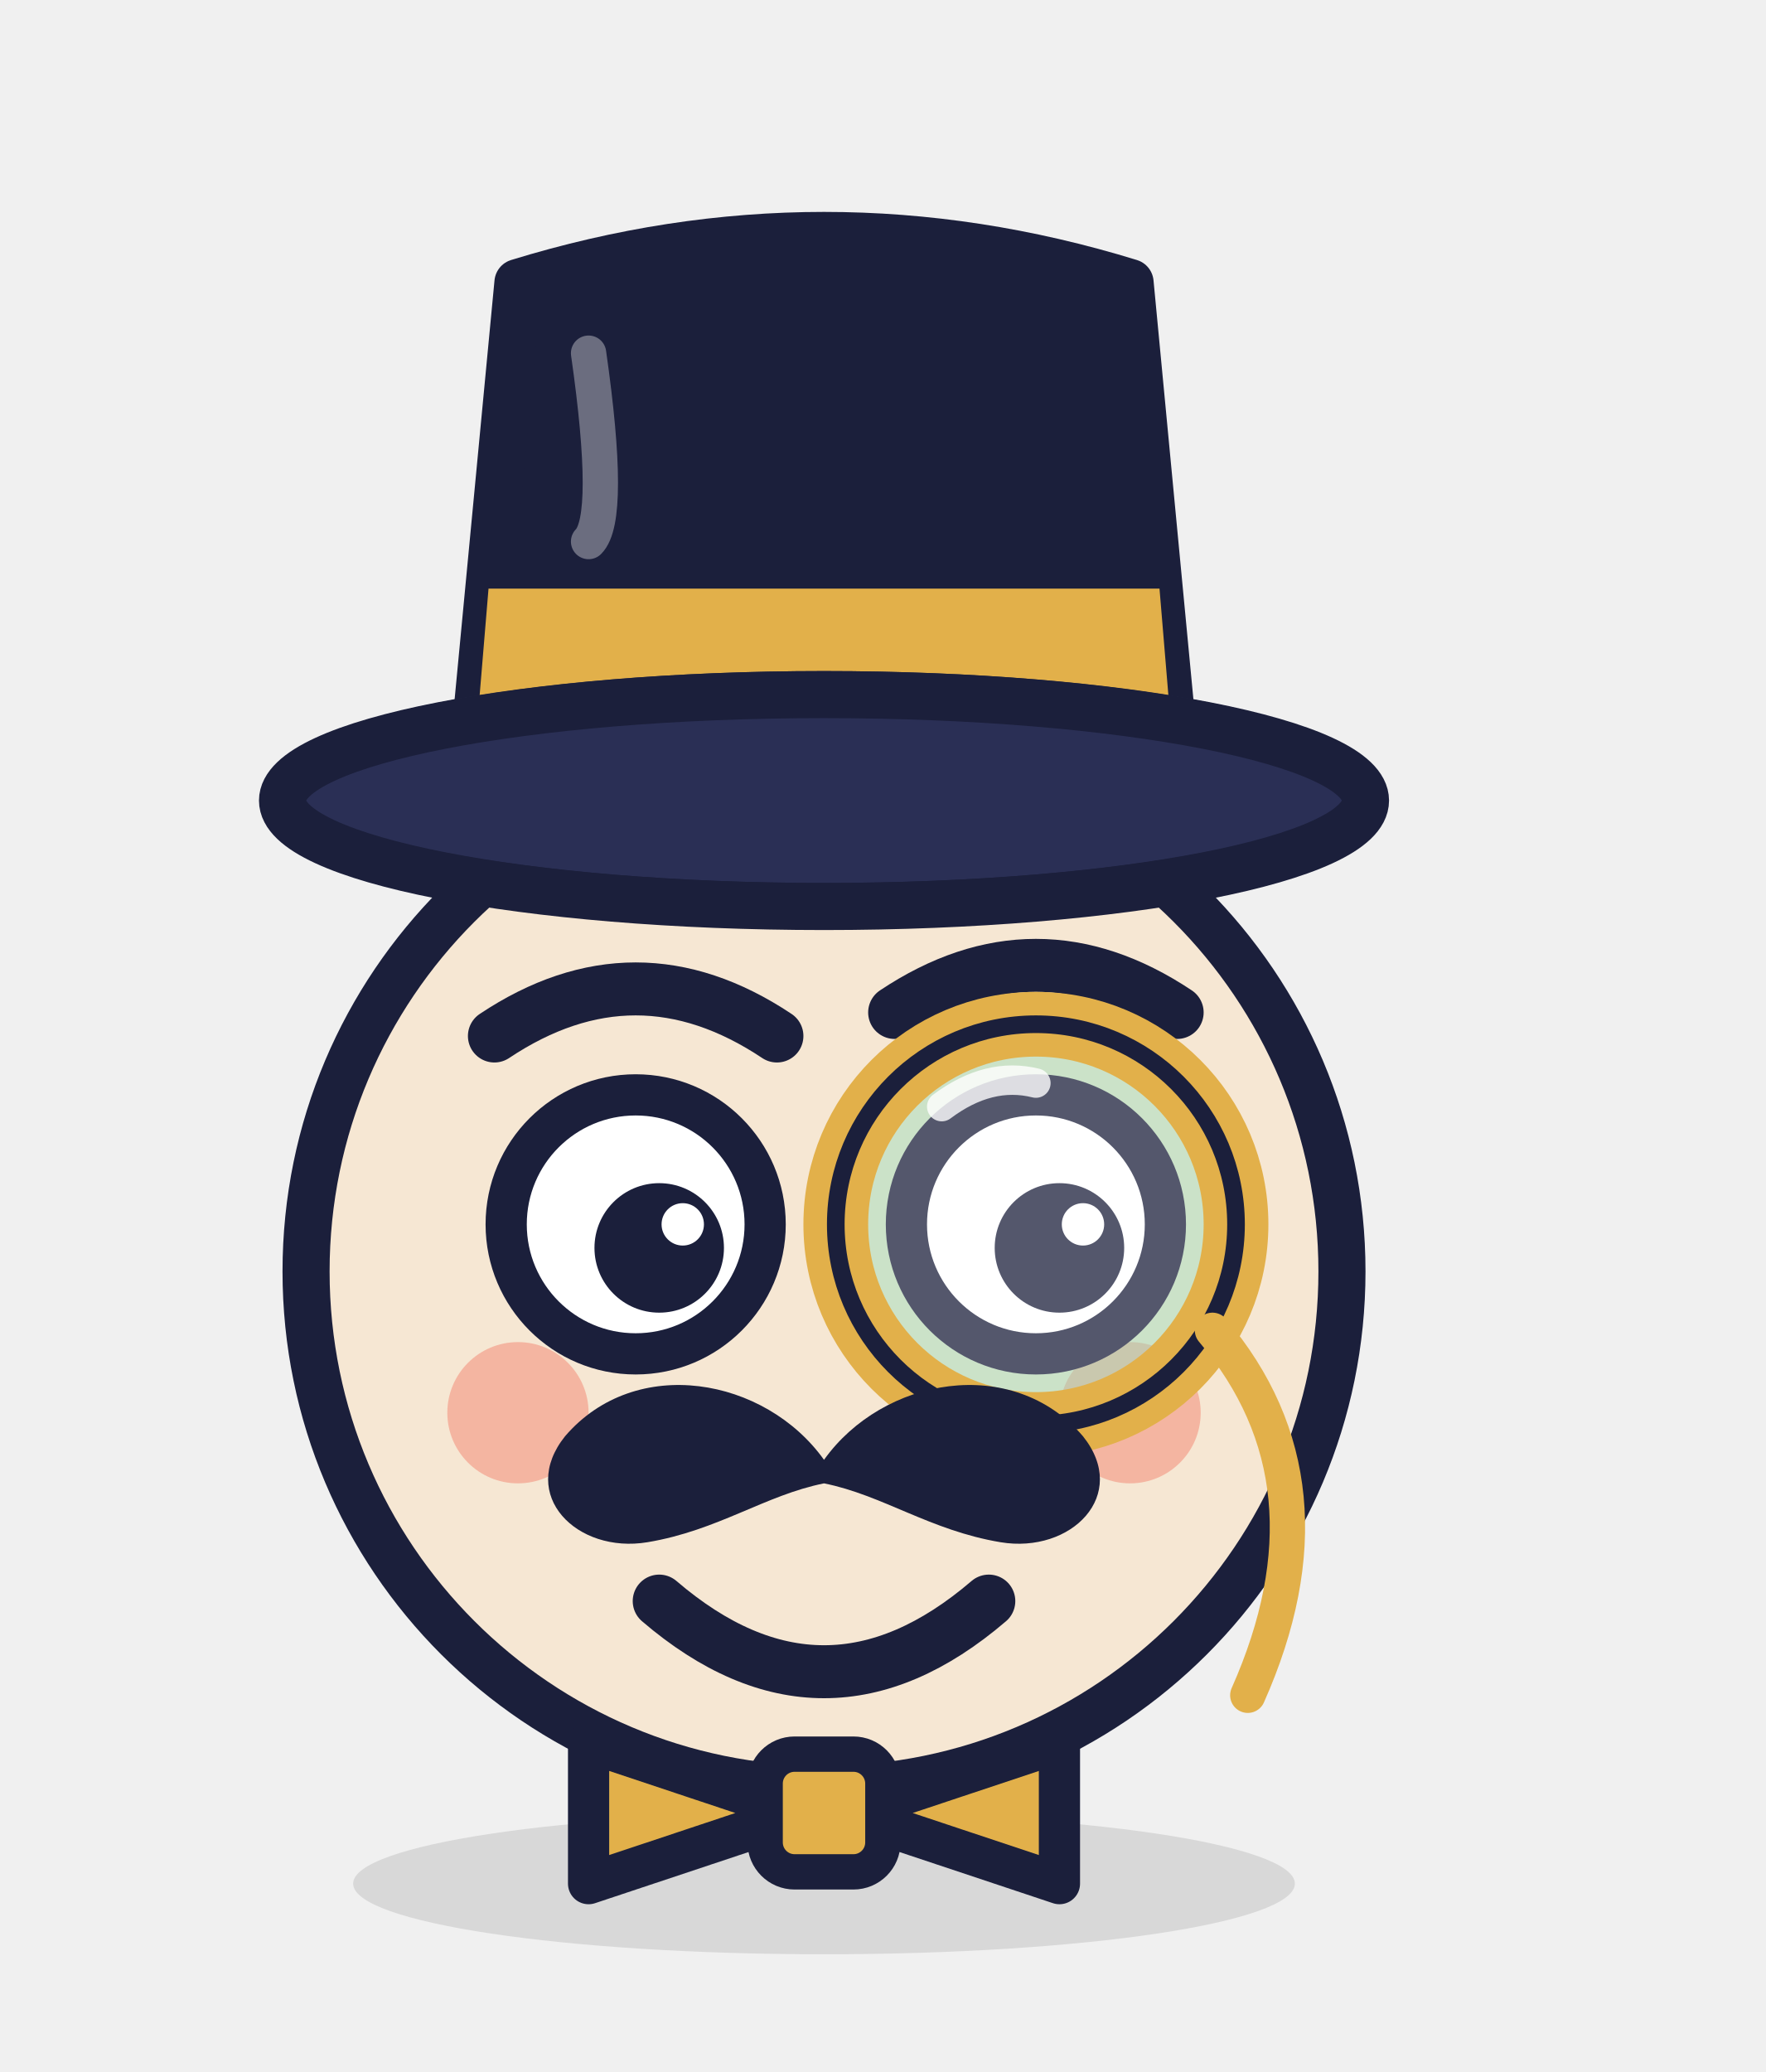
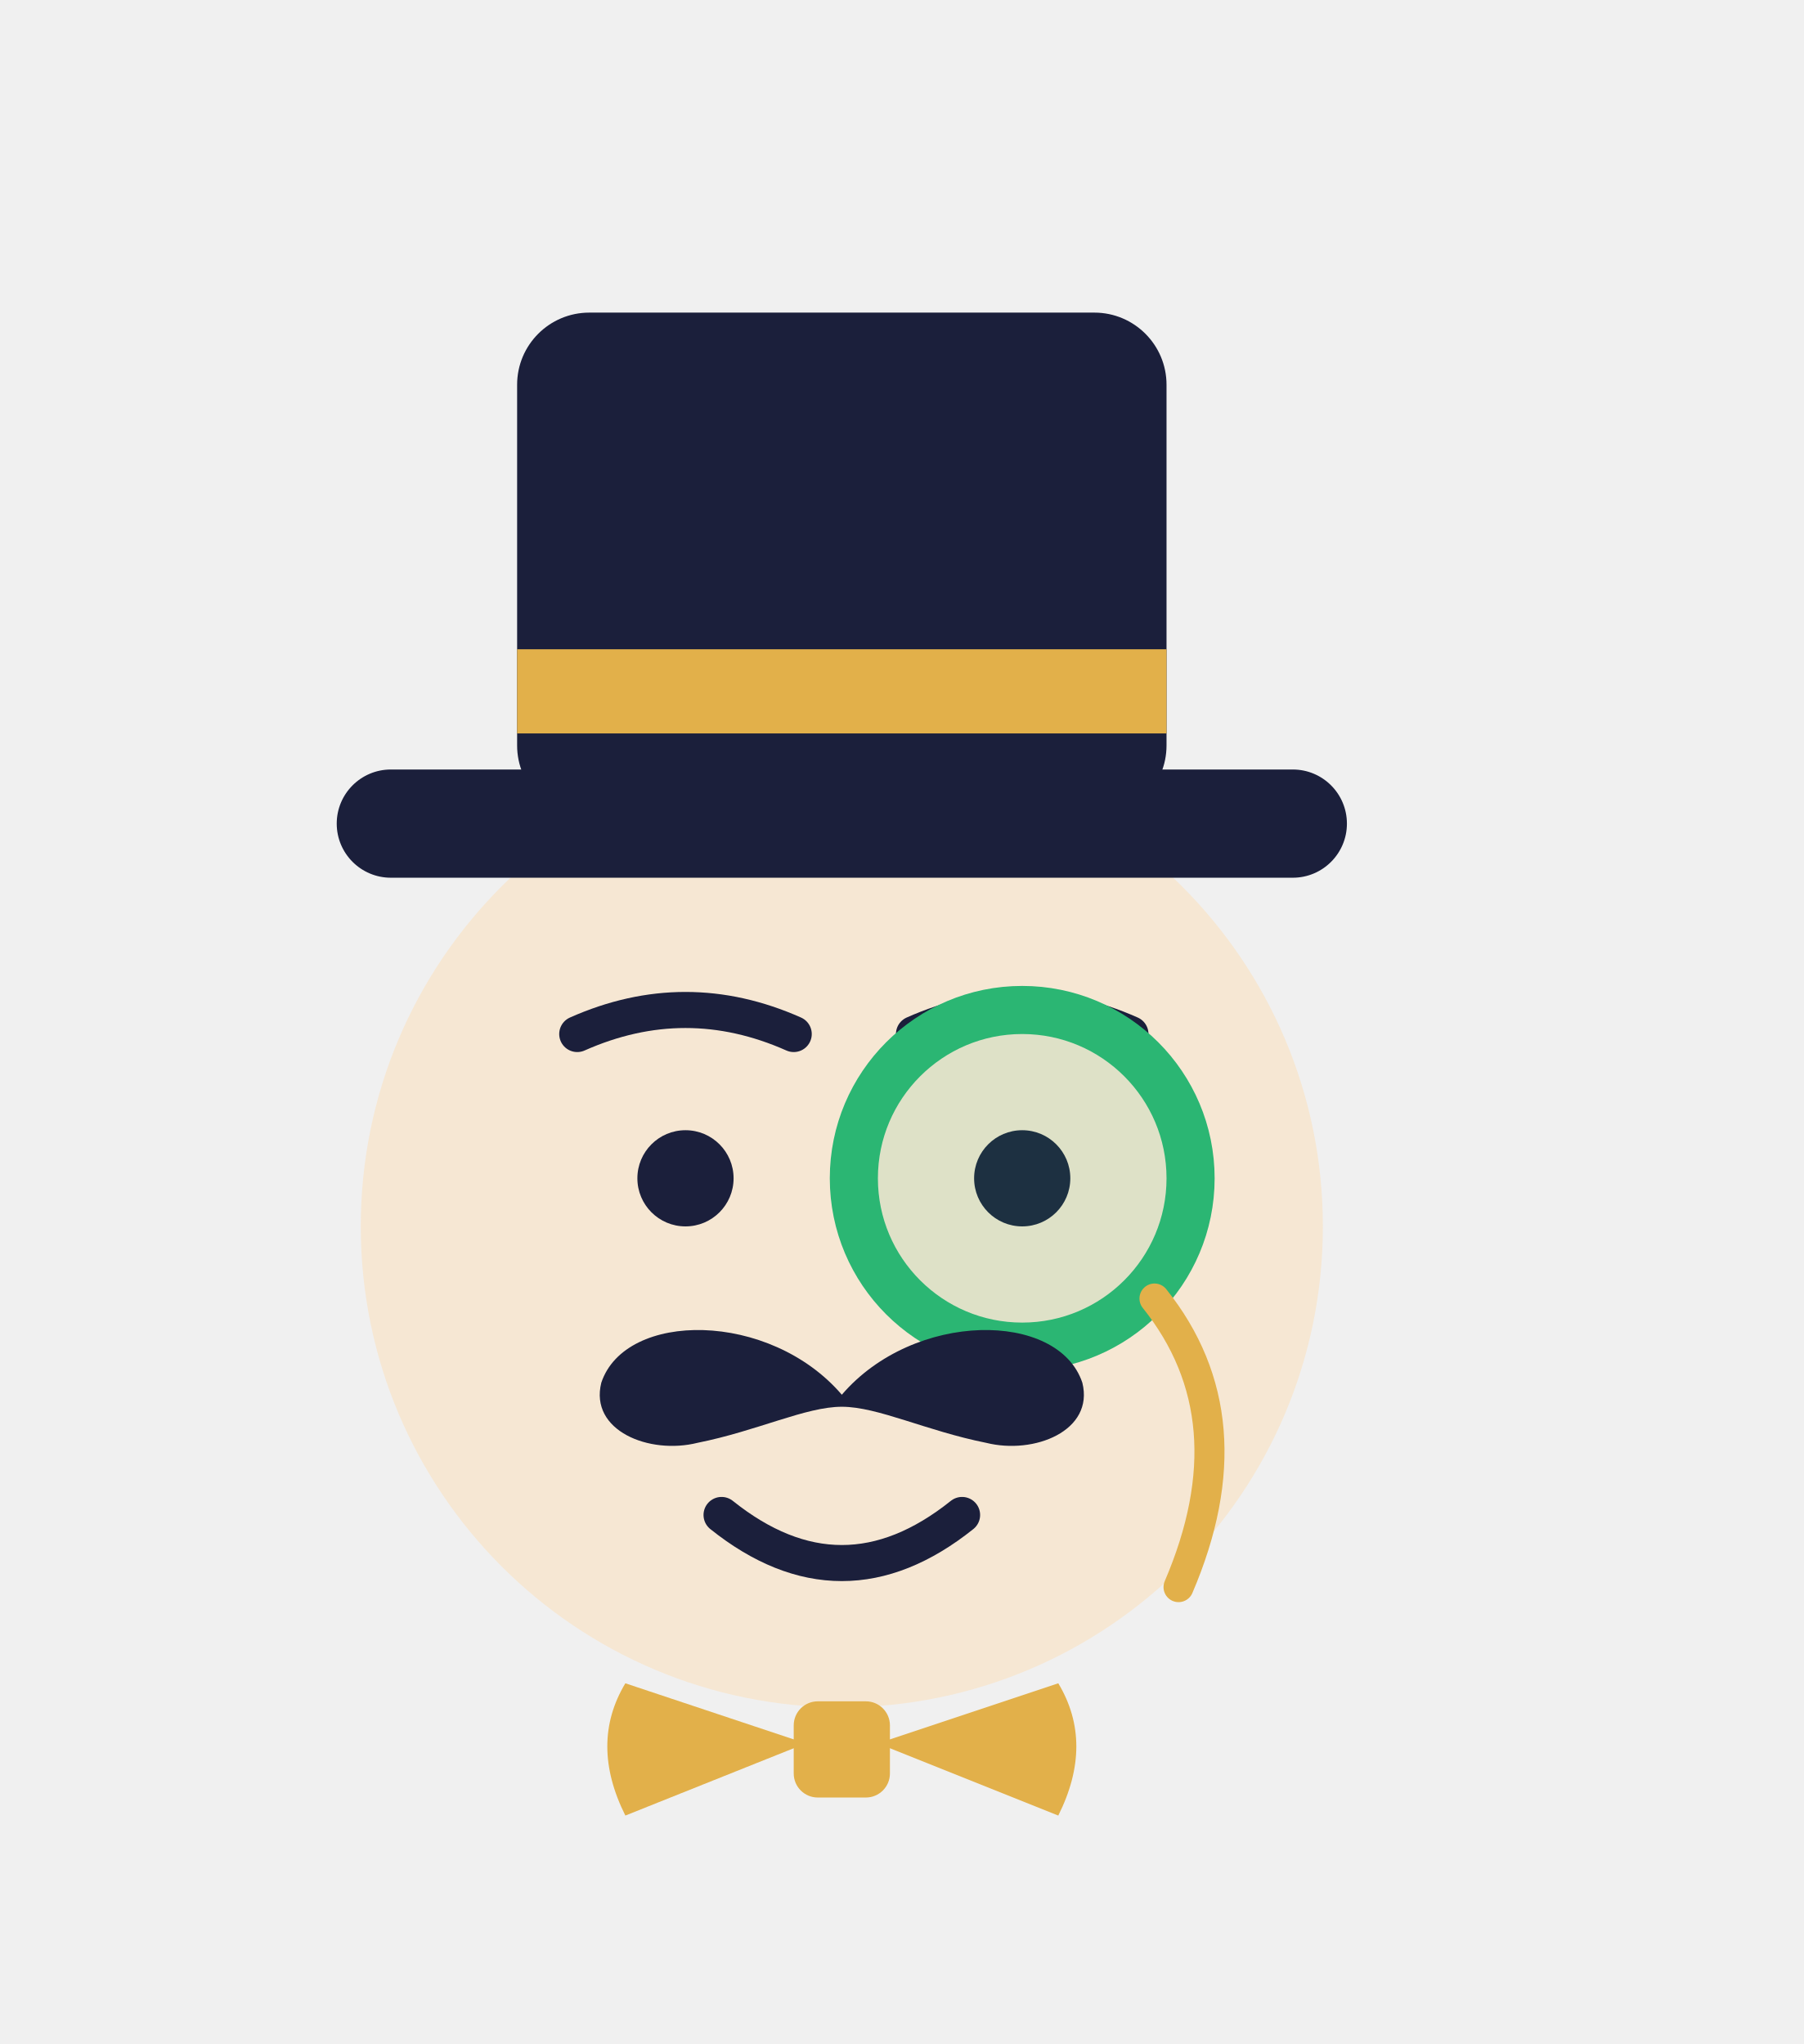
- <svg xmlns="http://www.w3.org/2000/svg" viewBox="-10 -20 150 176" role="img">
+ <svg xmlns="http://www.w3.org/2000/svg" viewBox="-10 -10 150 170" role="img">
  <defs>
    <g id="hat">
-       <path d="M30 46 L34 4 Q60 -4 86 4 L90 46 Z" fill="#1B1F3B" stroke="#1B1F3B" stroke-width="4" stroke-linejoin="round" />
-       <path d="M31.5 30 L88.5 30 L89.5 42 L30.5 42 Z" fill="#E2B04A" />
-       <ellipse cx="60" cy="48" rx="46" ry="9" fill="#1B1F3B" />
-       <ellipse cx="60" cy="46" rx="46" ry="9" fill="#2A2F55" />
-       <ellipse cx="60" cy="48" rx="46" ry="9" fill="none" stroke="#1B1F3B" stroke-width="4" />
-       <path d="M40 10 Q42 24 40 26" fill="none" stroke="#fff" stroke-opacity="0.35" stroke-width="3" stroke-linecap="round" />
+       <rect x="33" y="16" width="54" height="42" rx="6" fill="#1B1F3B" />
+       <rect x="33" y="44" width="54" height="7" fill="#E2B04A" />
+       <rect x="18" y="54" width="84" height="9" rx="4.5" fill="#1B1F3B" />
    </g>
-     <g id="face">
-       <ellipse cx="60" cy="140" rx="40" ry="6" fill="#000" opacity="0.10" />
-       <circle cx="60" cy="88" r="44" fill="#F6E7D3" stroke="#1B1F3B" stroke-width="4" />
-       <circle cx="34" cy="100" r="6" fill="#F4A08C" opacity="0.7" />
-       <circle cx="86" cy="100" r="6" fill="#F4A08C" opacity="0.7" />
+     <g id="head">
+       <circle cx="60" cy="92" r="40" fill="#F6E7D3" />
+     </g>
+     <g id="eye-l">
+       <circle cx="47" cy="88" r="4" fill="#1B1F3B" />
+     </g>
+     <g id="eye-r">
+       <circle cx="75" cy="88" r="4" fill="#1B1F3B" />
+     </g>
+     <g id="mustache">
+       <path d="M60 106 C54 99 42 99 40 105 C39 109 44 111 48 110 C53 109 57 107 60 107 C63 107 67 109 72 110 C76 111 81 109 80 105 C78 99 66 99 60 106 Z" fill="#1B1F3B" />
    </g>
    <g id="bowtie">
-       <path d="M40 128 L58 134 L40 140 Z M80 128 L62 134 L80 140 Z" fill="#E2B04A" stroke="#1B1F3B" stroke-width="3.5" stroke-linejoin="round" />
-       <rect x="55" y="129" width="10" height="10" rx="2.5" fill="#E2B04A" stroke="#1B1F3B" stroke-width="3" />
+       <path d="M42 130 L57 135 L42 141 Q39 135 42 130 Z M78 130 L63 135 L78 141 Q81 135 78 130 Z" fill="#E2B04A" />
+       <rect x="56" y="131.5" width="8" height="8" rx="2" fill="#E2B04A" />
    </g>
-     <g id="eye-l">
-       <circle cx="44" cy="84" r="11" fill="#fff" stroke="#1B1F3B" stroke-width="3.5" />
-       <circle cx="46" cy="86" r="5.5" fill="#1B1F3B" />
-       <circle cx="48" cy="84" r="1.8" fill="#fff" />
+     <g id="ring">
+       <circle cx="75" cy="88" r="14" fill="none" stroke="#E2B04A" stroke-width="4" />
    </g>
-     <g id="eye-r">
-       <circle cx="78" cy="84" r="11" fill="#fff" stroke="#1B1F3B" stroke-width="3.5" />
-       <circle cx="80" cy="86" r="5.5" fill="#1B1F3B" />
-       <circle cx="82" cy="84" r="1.8" fill="#fff" />
-     </g>
-     <g id="monocle">
-       <circle cx="78" cy="84" r="17" fill="#fff" fill-opacity="0.25" stroke="#E2B04A" stroke-width="5.5" />
-       <circle cx="78" cy="84" r="17" fill="none" stroke="#1B1F3B" stroke-width="1.5" />
-       <path d="M93 93 Q104 106 96 124" fill="none" stroke="#E2B04A" stroke-width="3" stroke-linecap="round" />
-       <path d="M70 74 q4-3 8-2" fill="none" stroke="#fff" stroke-width="2.5" stroke-linecap="round" opacity="0.8" />
-     </g>
-     <g id="mustache">
-       <path d="M60 104 c-5-7-16-9-22-2 c-4 5 1 10 7 9 c6-1 10-4 15-5 c5 1 9 4 15 5 c6 1 11-4 7-9 c-6-7-17-5-22 2 z" fill="#1B1F3B" />
-     </g>
-     <g id="brow-l">
-       <path d="M32 68 Q44 60 56 68" fill="none" stroke="#1B1F3B" stroke-width="4.5" stroke-linecap="round" />
-     </g>
-     <g id="brow-r">
-       <path d="M66 66 Q78 58 90 66" fill="none" stroke="#1B1F3B" stroke-width="4.5" stroke-linecap="round" />
-     </g>
-     <g id="smile">
-       <path d="M46 116 Q60 128 74 116" fill="none" stroke="#1B1F3B" stroke-width="4.5" stroke-linecap="round" />
+     <g id="chain">
+       <path d="M86 98 Q94 108 88 122" fill="none" stroke="#E2B04A" stroke-width="2.5" stroke-linecap="round" />
    </g>
  </defs>
-   <use href="#face" />
-   <use href="#brow-l" />
-   <use href="#brow-r" />
+   <use href="#head" />
+   <path d="M38 76 Q47 72 56 76" fill="none" stroke="#1B1F3B" stroke-width="3" stroke-linecap="round" />
+   <path d="M66 76 Q75 72 84 76" fill="none" stroke="#1B1F3B" stroke-width="3" stroke-linecap="round" />
  <use href="#eye-l" />
-   <circle cx="78" cy="84" r="17" fill="#2BB673" fill-opacity="0.3" />
  <use href="#eye-r" />
-   <use href="#monocle" />
+   <circle cx="75" cy="88" r="14" fill="#2BB673" fill-opacity="0.12" />
+   <circle cx="75" cy="88" r="14" fill="none" stroke="#2BB673" stroke-width="4" />
+   <use href="#chain" />
  <use href="#mustache" />
-   <use href="#smile" />
+   <path d="M50 116 Q60 124 70 116" fill="none" stroke="#1B1F3B" stroke-width="3" stroke-linecap="round" />
  <use href="#bowtie" />
  <use href="#hat" />
</svg>
